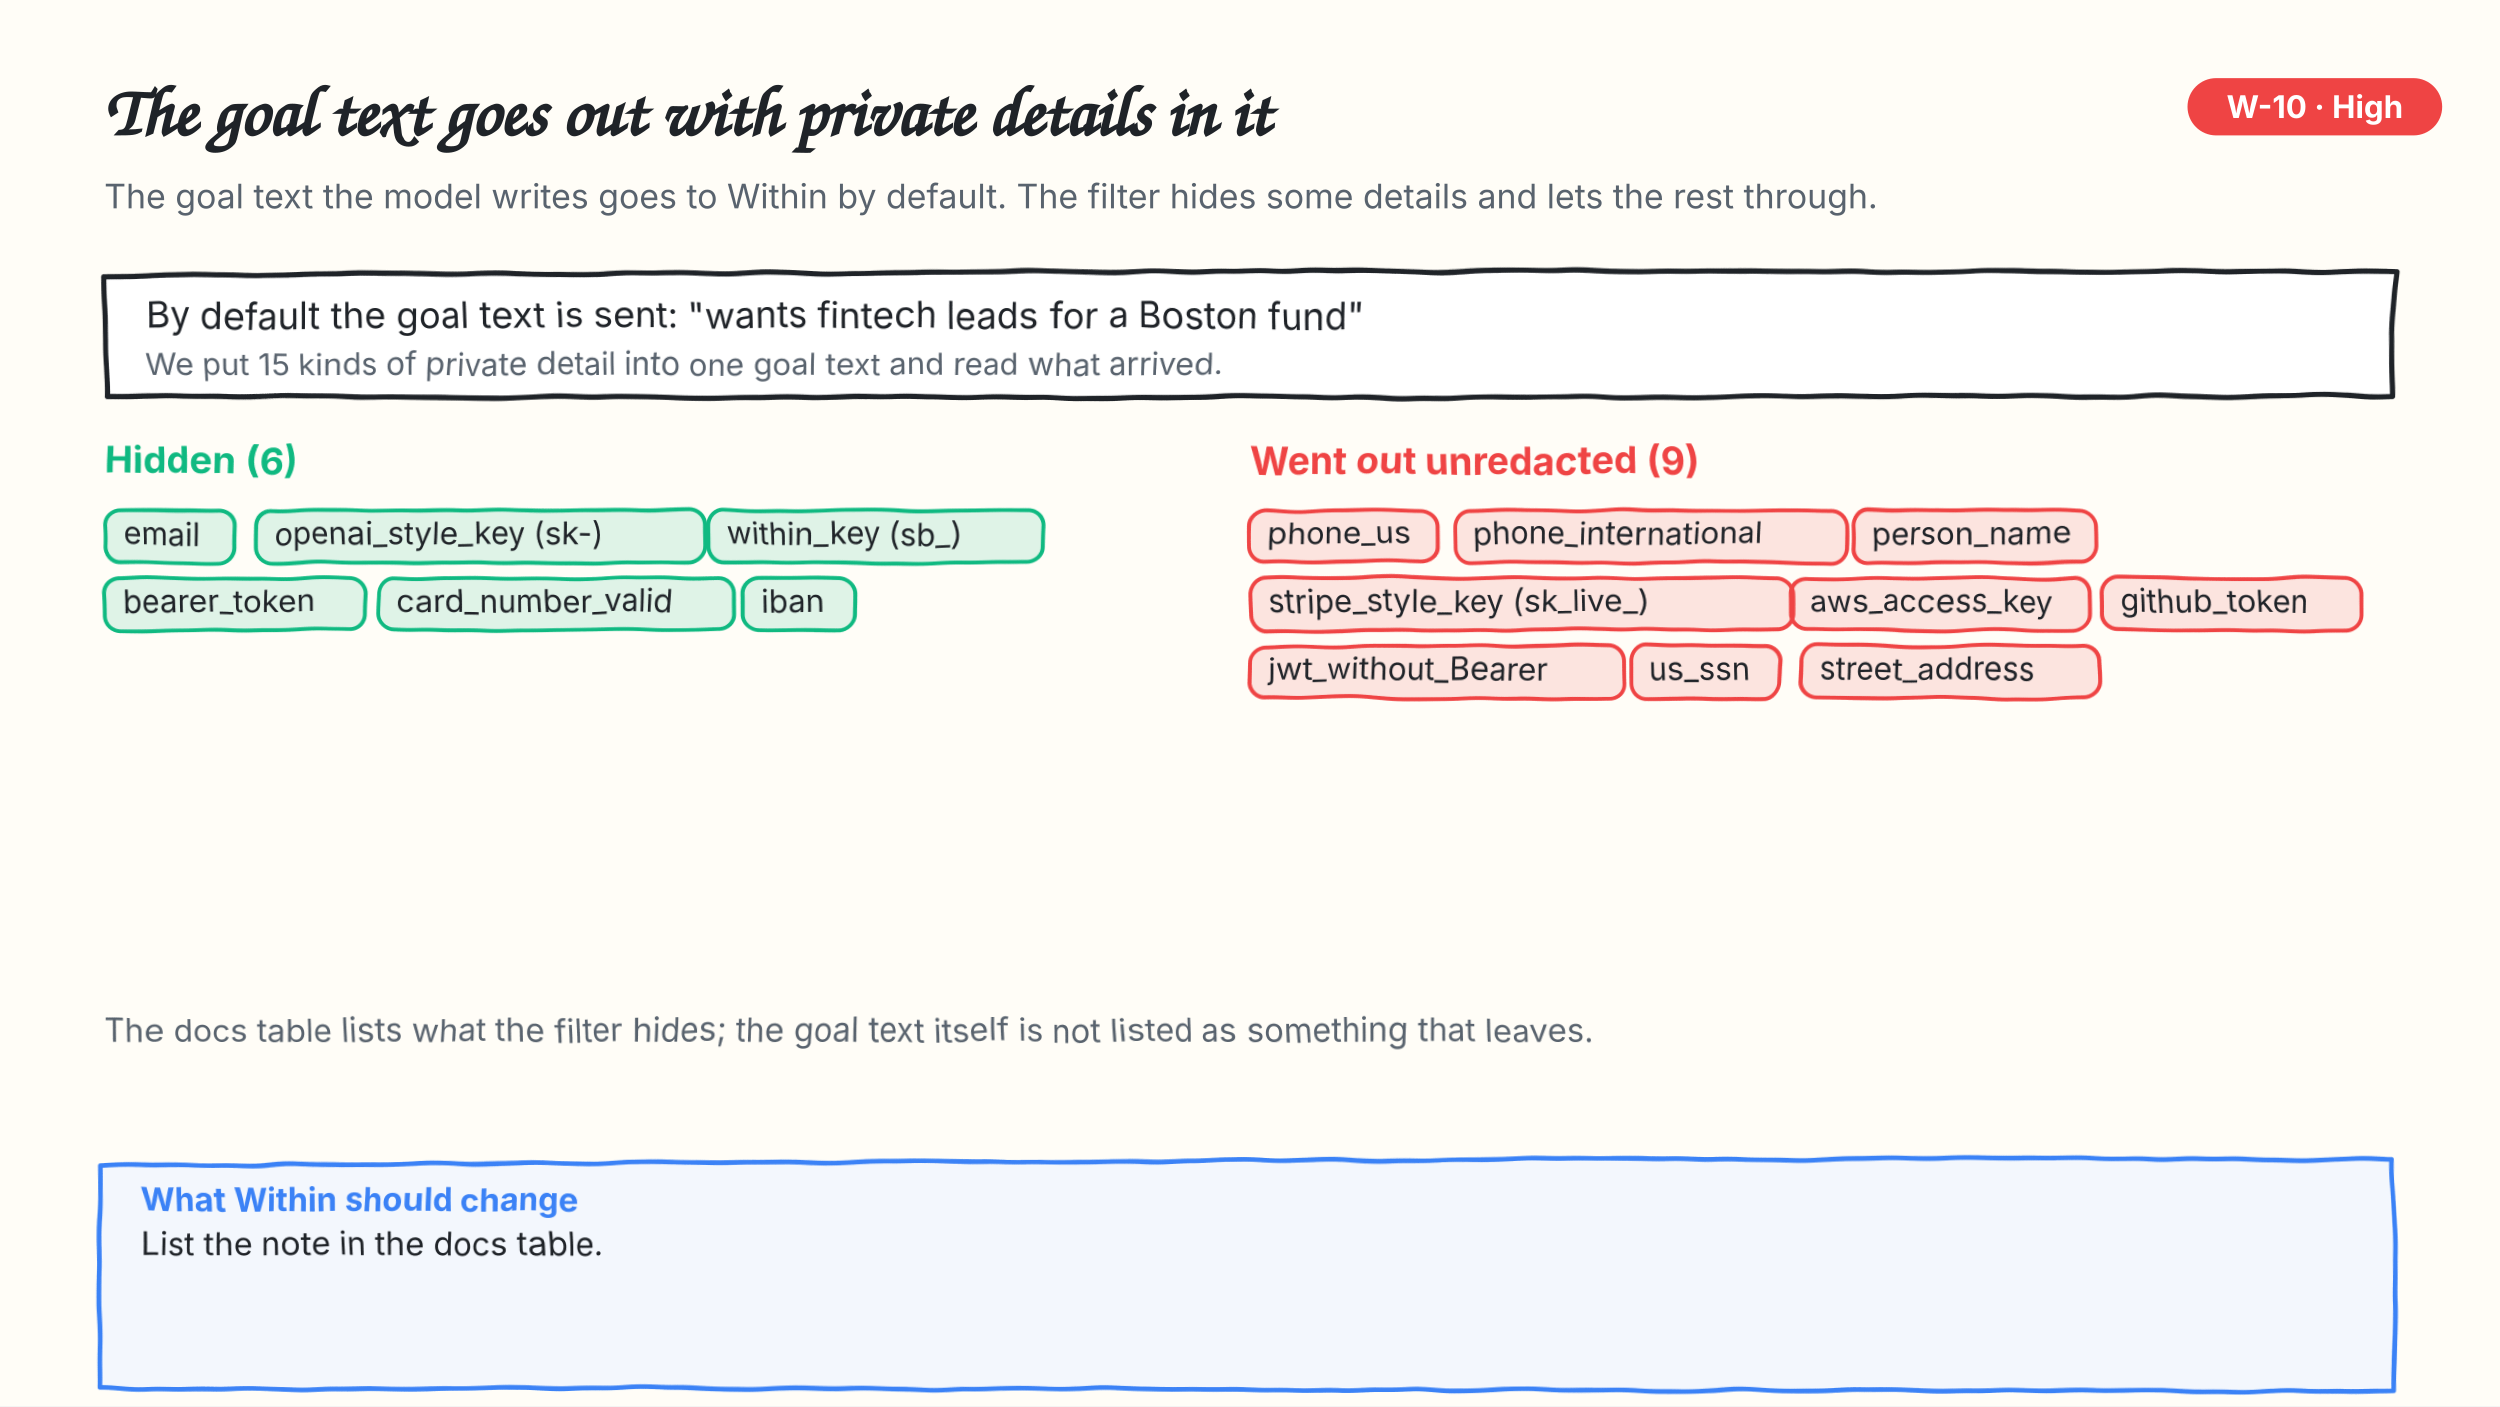
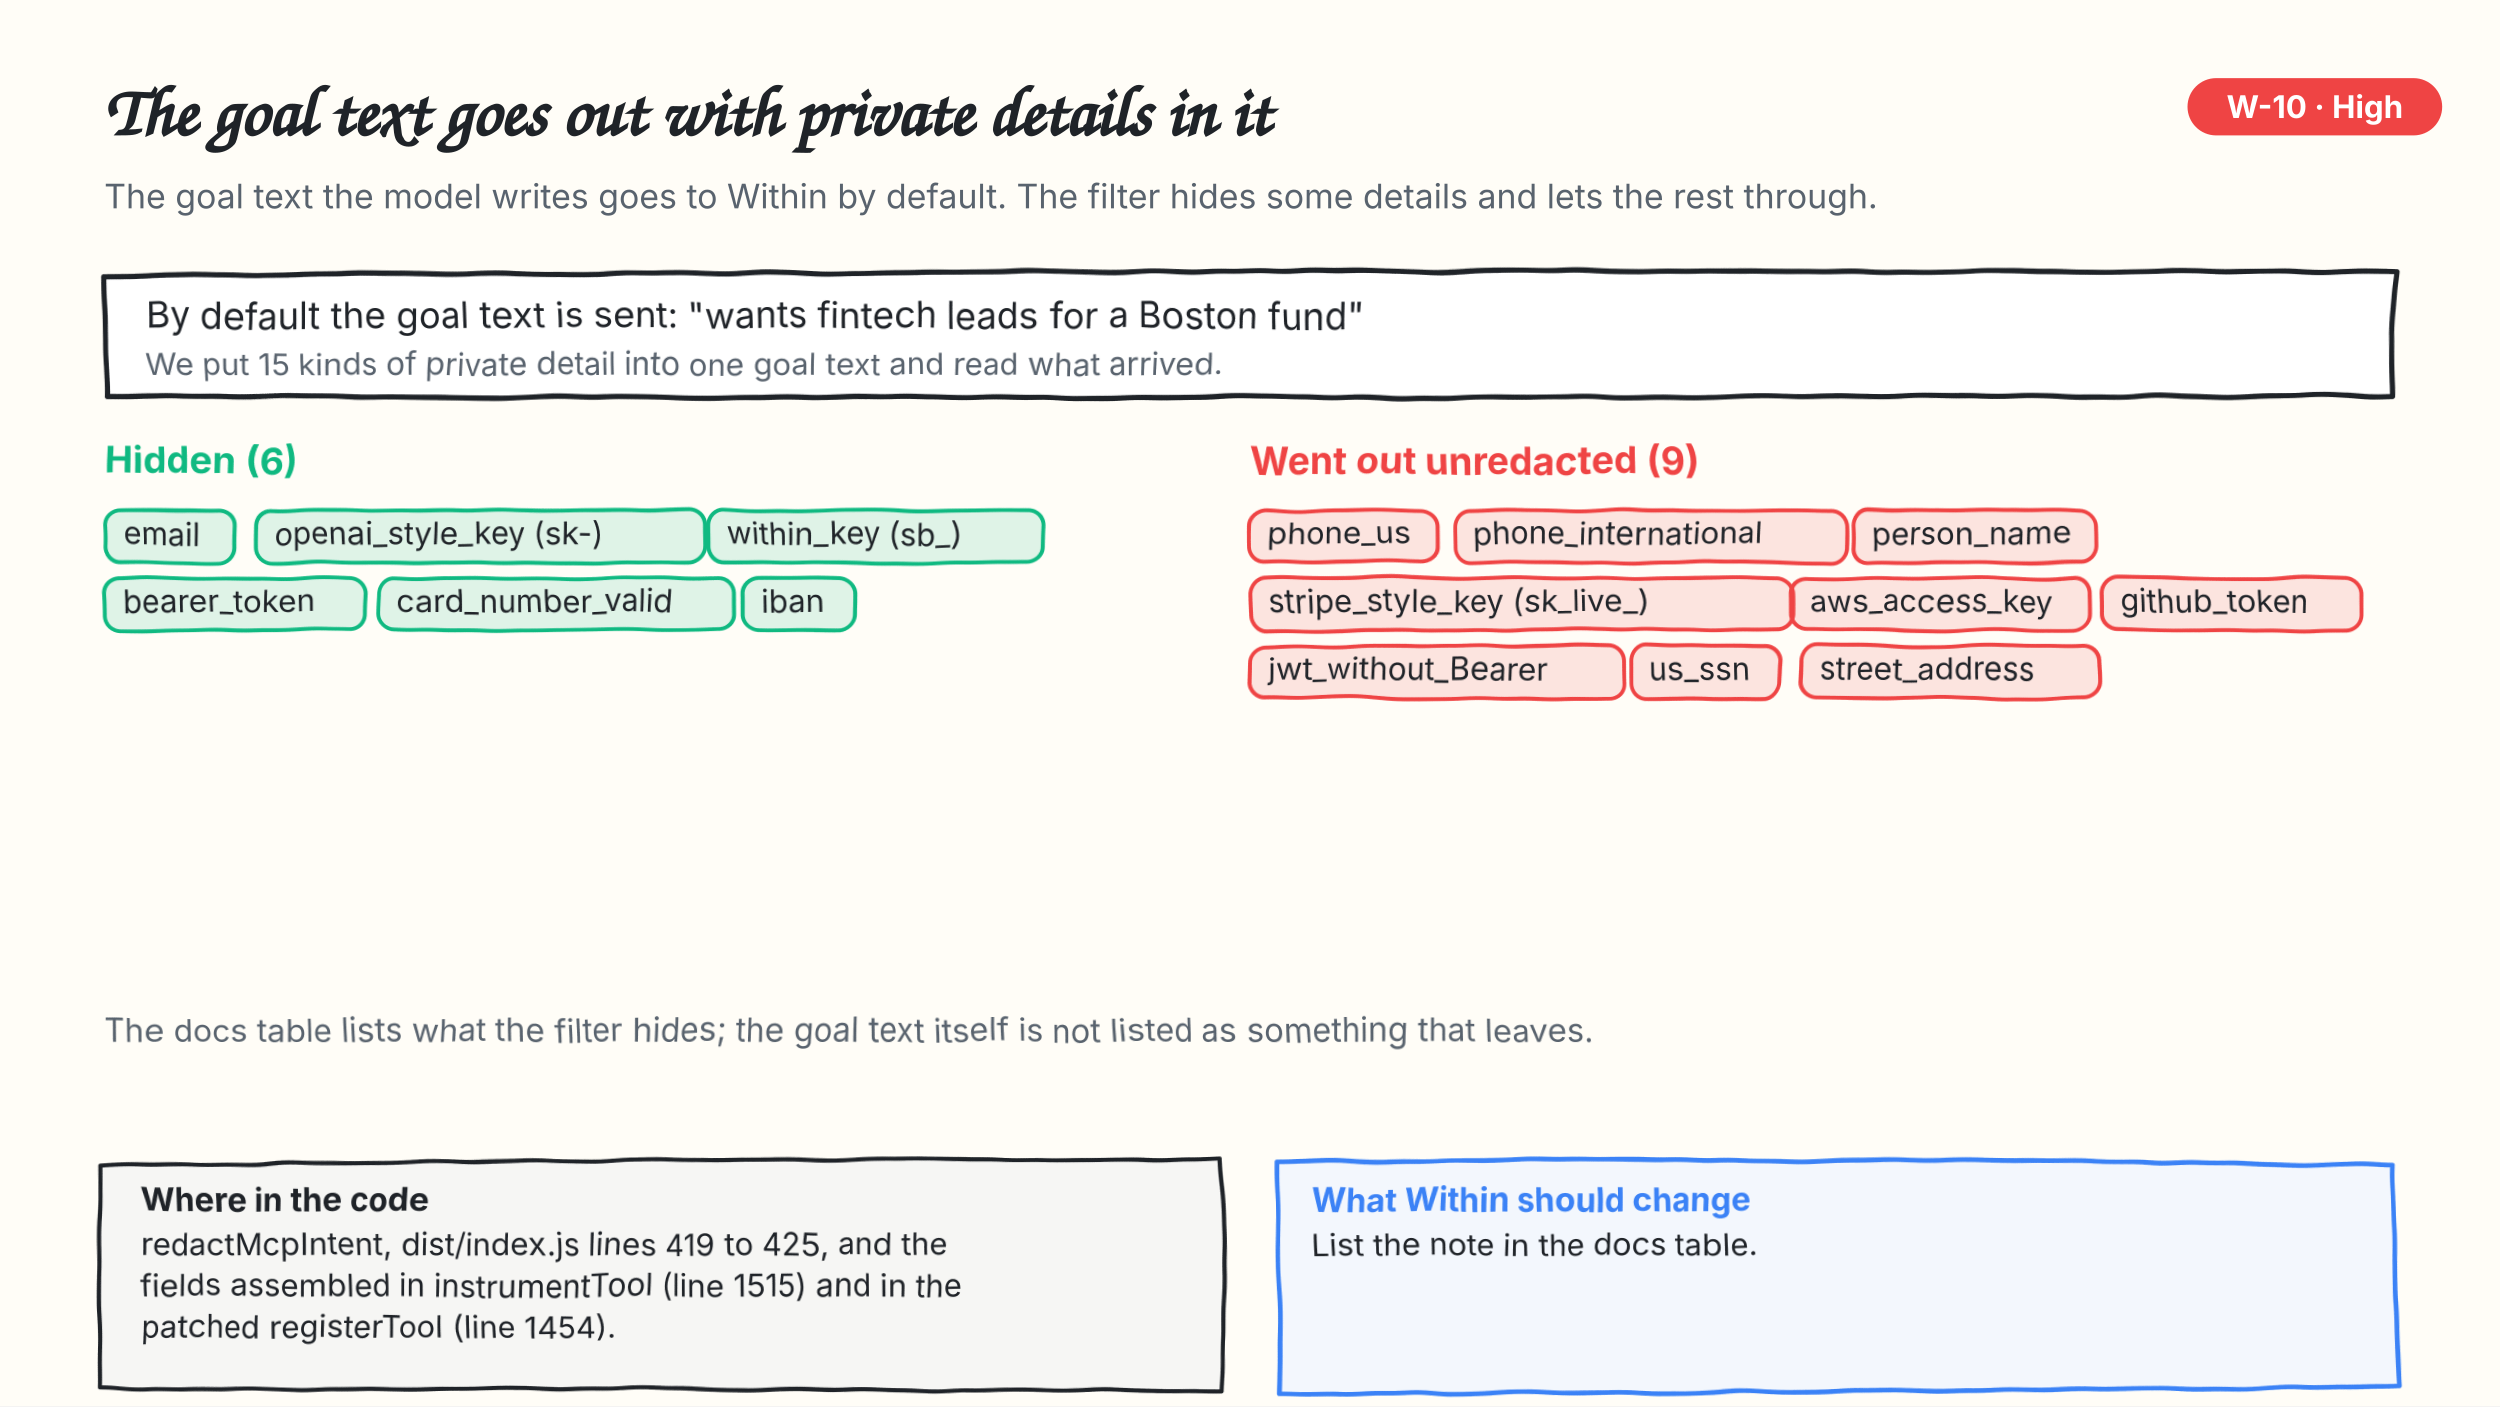
<svg xmlns="http://www.w3.org/2000/svg" viewBox="0 0 960 540" role="img" aria-label="9 of 15 kinds of detail went out unredacted">
  <defs>
    <filter id="wob" x="-5%" y="-5%" width="110%" height="110%">
      <feTurbulence type="fractalNoise" baseFrequency="0.035" numOctaves="2" seed="3" result="n" />
      <feDisplacementMap in="SourceGraphic" in2="n" scale="2.2" xChannelSelector="R" yChannelSelector="G" />
    </filter>
    <style>
.flow{stroke-dasharray:9 7;animation:dash 1.1s linear infinite}
.slow{stroke-dasharray:9 7;animation:dash 2.4s linear infinite}
@keyframes dash{to{stroke-dashoffset:-32}}
.pulse{transform-box:fill-box;transform-origin:center;animation:pulse 1.7s ease-in-out infinite}
@keyframes pulse{0%,100%{transform:scale(1);opacity:1}50%{transform:scale(1.08);opacity:.6}}
.grow{transform-box:fill-box;transform-origin:50% 100%;animation:grow 1.3s cubic-bezier(.2,.8,.2,1) both}
@keyframes grow{from{transform:scaleY(.02)}to{transform:scaleY(1)}}
.growx{transform-box:fill-box;transform-origin:0 50%;animation:growx 1.6s cubic-bezier(.2,.8,.2,1) both}
@keyframes growx{from{transform:scaleX(.02)}to{transform:scaleX(1)}}
.bob{animation:bob 2.2s ease-in-out infinite}
@keyframes bob{0%,100%{transform:translateY(0)}50%{transform:translateY(-4px)}}
.blink{animation:blink 1.4s steps(2,start) infinite}
@keyframes blink{50%{opacity:.15}}
@media (prefers-reduced-motion:reduce){*{animation:none!important}}</style>
  </defs>
  <rect width="960" height="540" fill="#fffdf7" />
  <g filter="url(#wob)">
    <path d="M40.1 105.8 Q480.3 103.5 920.4 104.3 Q917.7 128.3 918.7 151.8 Q478.8 153.2 40.9 152.2 Q40.8 129.2 40.1 105.8" fill="#fff" stroke="#1f2328" stroke-width="2" stroke-linecap="round" stroke-linejoin="round" />
    <text x="56" y="126" font-family="system-ui,-apple-system,'Segoe UI',sans-serif" font-size="14" fill="#1f2328">
      <tspan x="56" dy="0">By default the goal text is sent: "wants fintech leads for a Boston fund"</tspan>
    </text>
    <text x="56" y="144" font-family="system-ui,-apple-system,'Segoe UI',sans-serif" font-size="12" fill="#59636e">
      <tspan x="56" dy="0">We put 15 kinds of private detail into one goal text and read what arrived.</tspan>
    </text>
    <text x="40" y="182" font-family="system-ui,-apple-system,'Segoe UI',sans-serif" font-size="14.5" fill="#10b981" font-weight="700">
      <tspan x="40" dy="0">Hidden (6)</tspan>
    </text>
    <text x="480" y="182" font-family="system-ui,-apple-system,'Segoe UI',sans-serif" font-size="14.5" fill="#ef4444" font-weight="700">
      <tspan x="480" dy="0">Went out unredacted (9)</tspan>
    </text>
    <rect x="40" y="196" width="50.0" height="20" rx="6" fill="#10b98122" stroke="#10b981" stroke-width="1.5" />
    <text x="47" y="209" font-family="system-ui,-apple-system,'Segoe UI',sans-serif" font-size="12" fill="#1f2328">email</text>
    <rect x="98" y="196" width="172.4" height="20" rx="6" fill="#10b98122" stroke="#10b981" stroke-width="1.5" />
    <text x="105" y="209" font-family="system-ui,-apple-system,'Segoe UI',sans-serif" font-size="12" fill="#1f2328">openai_style_key (sk-)</text>
    <rect x="271.6" y="196" width="129.2" height="20" rx="6" fill="#10b98122" stroke="#10b981" stroke-width="1.5" />
    <text x="278.6" y="209" font-family="system-ui,-apple-system,'Segoe UI',sans-serif" font-size="12" fill="#1f2328">within_key (sb_)</text>
    <rect x="40" y="222" width="100.4" height="20" rx="6" fill="#10b98122" stroke="#10b981" stroke-width="1.5" />
    <text x="47" y="235" font-family="system-ui,-apple-system,'Segoe UI',sans-serif" font-size="12" fill="#1f2328">bearer_token</text>
    <rect x="145.6" y="222" width="136.4" height="20" rx="6" fill="#10b98122" stroke="#10b981" stroke-width="1.5" />
    <text x="152.6" y="235" font-family="system-ui,-apple-system,'Segoe UI',sans-serif" font-size="12" fill="#1f2328">card_number_valid</text>
    <rect x="285.2" y="222" width="42.8" height="20" rx="6" fill="#10b98122" stroke="#10b981" stroke-width="1.5" />
    <text x="292.2" y="235" font-family="system-ui,-apple-system,'Segoe UI',sans-serif" font-size="12" fill="#1f2328">iban</text>
    <rect x="480" y="196" width="71.6" height="20" rx="6" fill="#ef444422" stroke="#ef4444" stroke-width="1.5" />
    <text x="487" y="209" font-family="system-ui,-apple-system,'Segoe UI',sans-serif" font-size="12" fill="#1f2328">phone_us</text>
    <rect x="558.4" y="196" width="150.8" height="20" rx="6" fill="#ef444422" stroke="#ef4444" stroke-width="1.5" />
    <text x="565.4" y="209" font-family="system-ui,-apple-system,'Segoe UI',sans-serif" font-size="12" fill="#1f2328">phone_international</text>
    <rect x="711.6" y="196" width="93.2" height="20" rx="6" fill="#ef444422" stroke="#ef4444" stroke-width="1.5" />
    <text x="718.6" y="209" font-family="system-ui,-apple-system,'Segoe UI',sans-serif" font-size="12" fill="#1f2328">person_name</text>
    <rect x="480" y="222" width="208.4" height="20" rx="6" fill="#ef444422" stroke="#ef4444" stroke-width="1.5" />
    <text x="487" y="235" font-family="system-ui,-apple-system,'Segoe UI',sans-serif" font-size="12" fill="#1f2328">stripe_style_key (sk_live_)</text>
    <rect x="687.6" y="222" width="114.8" height="20" rx="6" fill="#ef444422" stroke="#ef4444" stroke-width="1.5" />
    <text x="694.6" y="235" font-family="system-ui,-apple-system,'Segoe UI',sans-serif" font-size="12" fill="#1f2328">aws_access_key</text>
    <rect x="806.8" y="222" width="100.4" height="20" rx="6" fill="#ef444422" stroke="#ef4444" stroke-width="1.5" />
    <text x="813.8" y="235" font-family="system-ui,-apple-system,'Segoe UI',sans-serif" font-size="12" fill="#1f2328">github_token</text>
    <rect x="480" y="248" width="143.6" height="20" rx="6" fill="#ef444422" stroke="#ef4444" stroke-width="1.5" />
    <text x="487" y="261" font-family="system-ui,-apple-system,'Segoe UI',sans-serif" font-size="12" fill="#1f2328">jwt_without_Bearer</text>
    <rect x="626.4" y="248" width="57.2" height="20" rx="6" fill="#ef444422" stroke="#ef4444" stroke-width="1.5" />
    <text x="633.4" y="261" font-family="system-ui,-apple-system,'Segoe UI',sans-serif" font-size="12" fill="#1f2328">us_ssn</text>
    <rect x="691.2" y="248" width="114.8" height="20" rx="6" fill="#ef444422" stroke="#ef4444" stroke-width="1.5" />
    <text x="698.2" y="261" font-family="system-ui,-apple-system,'Segoe UI',sans-serif" font-size="12" fill="#1f2328">street_address</text>
    <text x="40" y="400" font-family="system-ui,-apple-system,'Segoe UI',sans-serif" font-size="12.5" fill="#59636e">
      <tspan x="40" dy="0">The docs table lists what the filter hides; the goal text itself is not listed as something that leaves.</tspan>
    </text>
  </g>
  <text x="40" y="52" font-family="'Bradley Hand','Segoe Print','Marker Felt','Comic Sans MS',cursive" font-size="27" fill="#1f2328" font-weight="700">
    <tspan x="40" dy="0">The goal text goes out with private details in it</tspan>
  </text>
  <rect x="840" y="30" width="97.8" height="22" rx="11" fill="#ef4444" />
  <text x="888.9" y="45.32" text-anchor="middle" font-family="system-ui,-apple-system,'Segoe UI',sans-serif" font-size="12" font-weight="700" fill="#fff">W-10 · High</text>
  <text x="40" y="80" font-family="system-ui,-apple-system,'Segoe UI',sans-serif" font-size="13" fill="#59636e">
    <tspan x="40" dy="0">The goal text the model writes goes to Within by default. The filter hides some details and lets the rest through.</tspan>
  </text>
  <g filter="url(#wob)">
-     <path d="M38.7 447.9 Q477.6 444.7 918.4 445.1 Q920.9 490.2 919.0 534.3 Q480.6 533.4 38.1 533.1 Q37.8 489.5 38.7 447.9" fill="#f3f7fd" stroke="#3b82f6" stroke-width="1.8" stroke-linecap="round" stroke-linejoin="round" />
-     <text x="54" y="465" font-family="system-ui,-apple-system,'Segoe UI',sans-serif" font-size="12.5" fill="#3b82f6" font-weight="700">
-       <tspan x="54" dy="0">What Within should change</tspan>
+     <path d="M38.7 447.9 Q252.6 444.7 468.4 445.1 Q470.9 490.2 469.0 534.3 Q255.6 533.4 38.1 533.1 Q37.8 489.5 38.7 447.9" fill="#f6f6f4" stroke="#1f2328" stroke-width="1.6" stroke-linecap="round" stroke-linejoin="round" />
+     <text x="54" y="465" font-family="system-ui,-apple-system,'Segoe UI',sans-serif" font-size="12.5" fill="#1f2328" font-weight="700">
+       <tspan x="54" dy="0">Where in the code</tspan>
    </text>
-     <text x="54" y="482" font-family="system-ui,-apple-system,'Segoe UI',sans-serif" font-size="12.5" fill="#1f2328">
-       <tspan x="54" dy="0">List the note in the docs table.</tspan>
+     <text x="54" y="482" font-family="system-ui,-apple-system,'Segoe UI',sans-serif" font-size="12" fill="#1f2328">
+       <tspan x="54" dy="0">redactMcpIntent, dist/index.js lines 419 to 425, and the</tspan>
+       <tspan x="54" dy="15.84">fields assembled in instrumentTool (line 1515) and in the</tspan>
+       <tspan x="54" dy="15.84">patched registerTool (line 1454).</tspan>
+     </text>
+     <path d="M490.6 446.0 Q704.3 444.7 918.9 447.3 Q919.2 489.7 921.3 532.4 Q703.8 534.8 491.2 535.1 Q491.5 489.8 490.6 446.0" fill="#f3f7fd" stroke="#3b82f6" stroke-width="1.8" stroke-linecap="round" stroke-linejoin="round" />
+     <text x="504" y="465" font-family="system-ui,-apple-system,'Segoe UI',sans-serif" font-size="12.5" fill="#3b82f6" font-weight="700">
+       <tspan x="504" dy="0">What Within should change</tspan>
+     </text>
+     <text x="504" y="482" font-family="system-ui,-apple-system,'Segoe UI',sans-serif" font-size="12" fill="#1f2328">
+       <tspan x="504" dy="0">List the note in the docs table.</tspan>
    </text>
  </g>
</svg>
